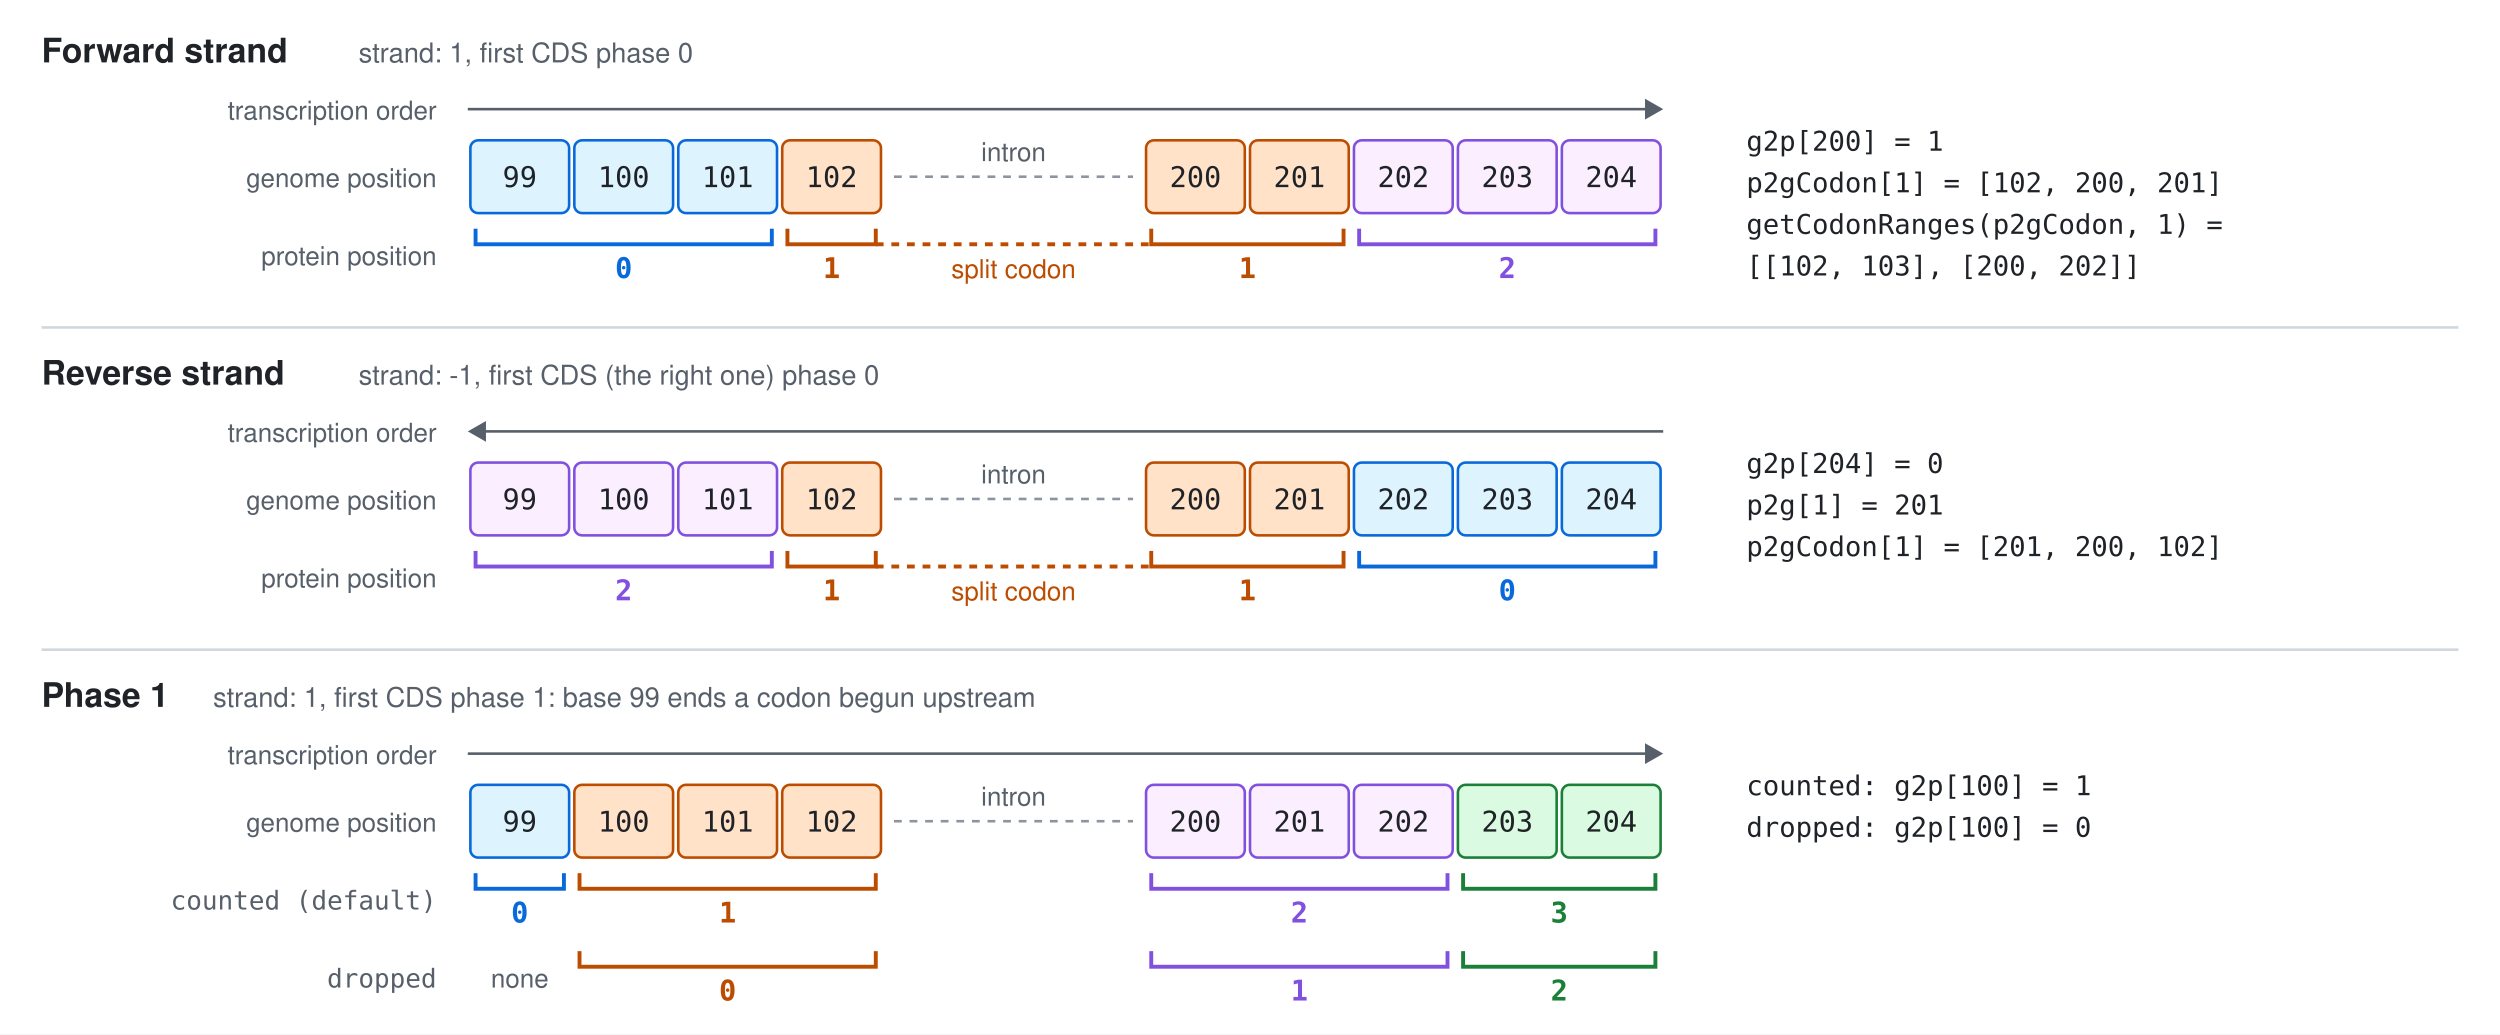
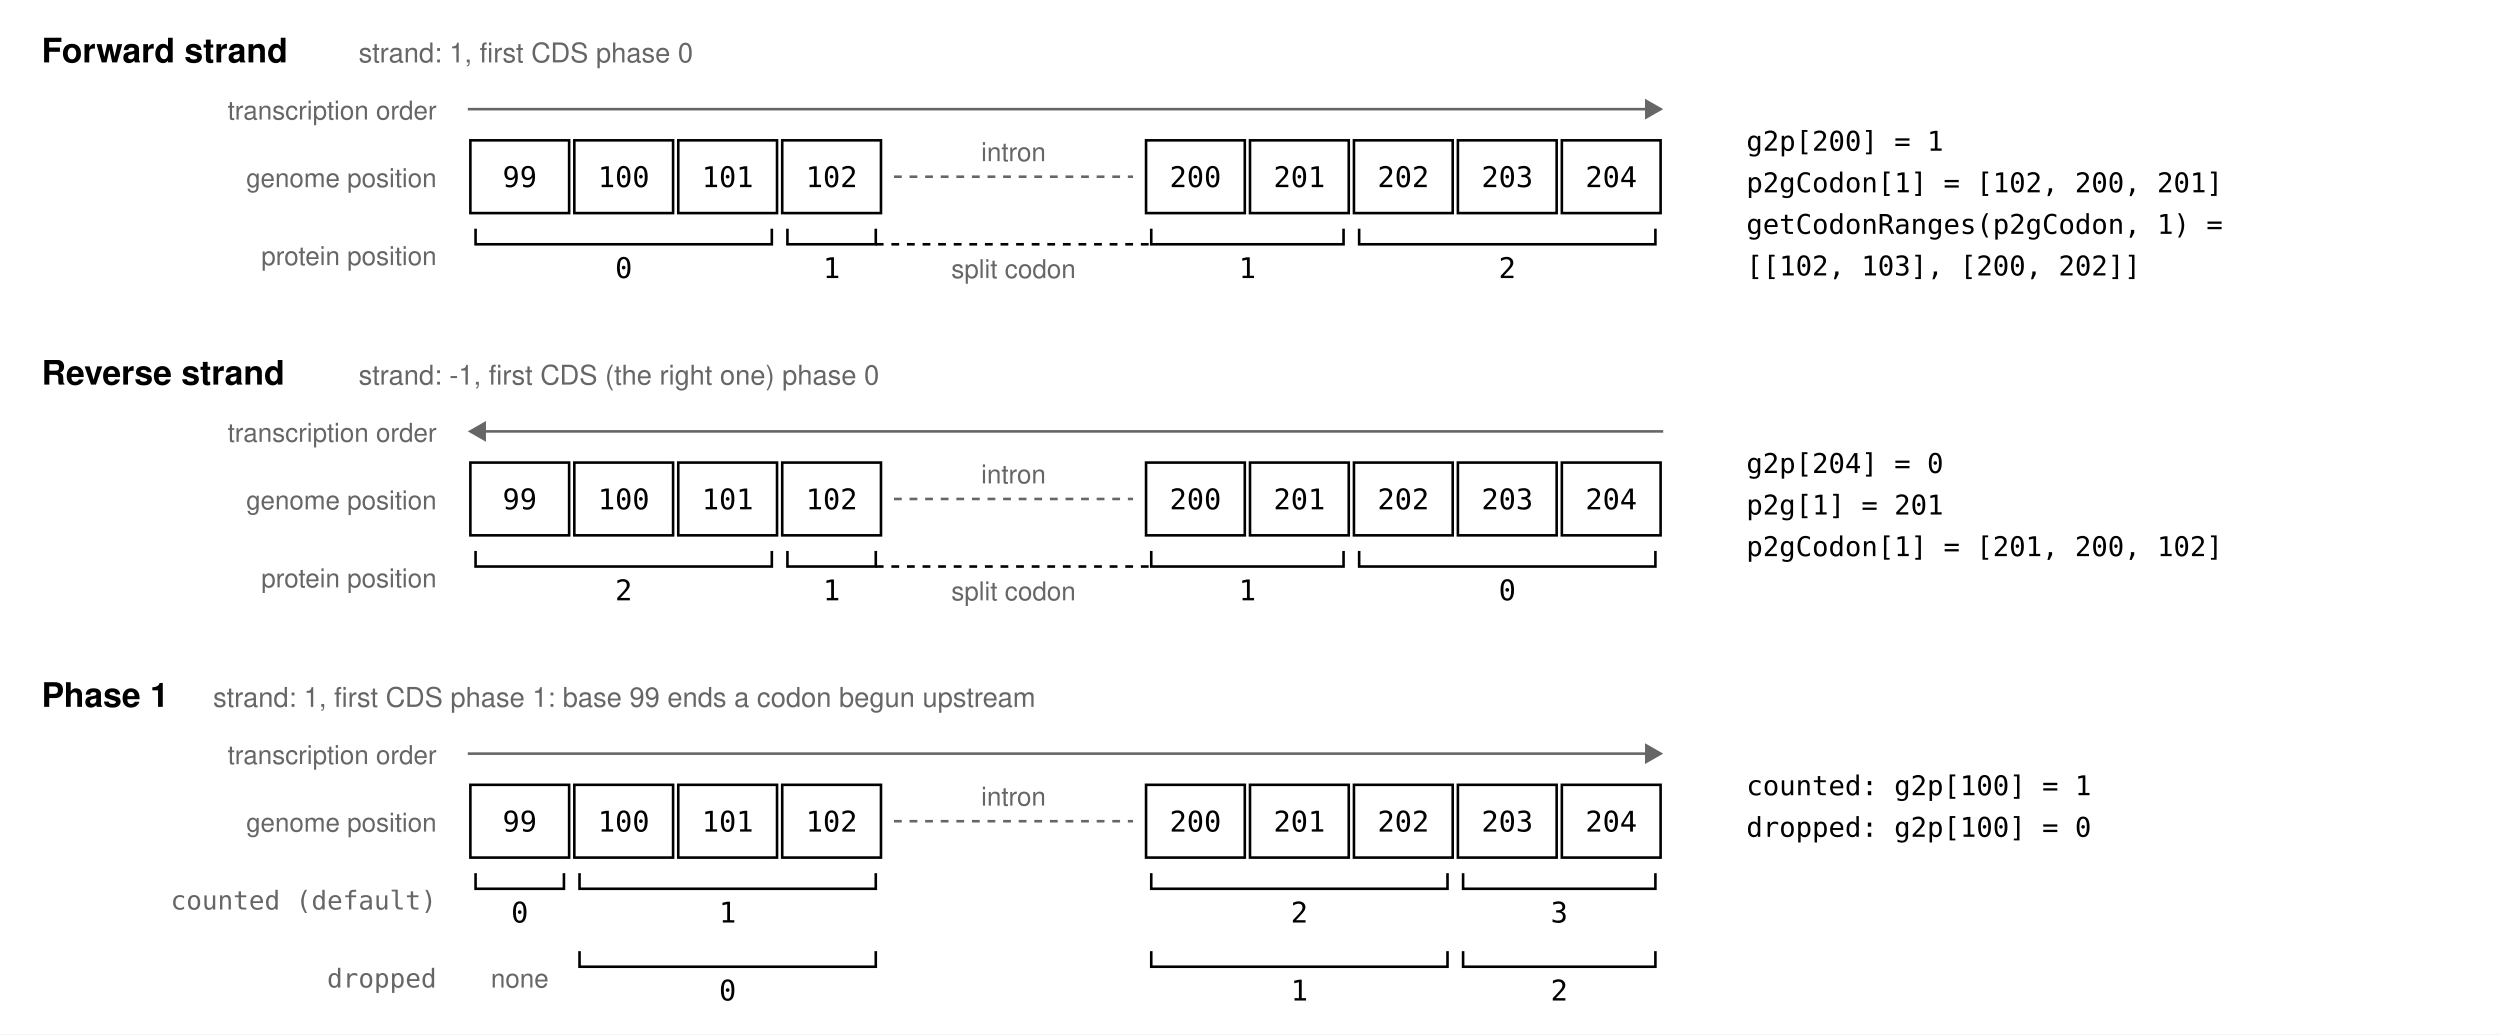
<svg xmlns="http://www.w3.org/2000/svg" viewBox="0 0 962 398" width="962" height="398" role="img" aria-label="Each CDS base numbered with its protein position, on the forward strand, the reverse strand and with phase 1">
-   <style>@media (prefers-color-scheme: dark) {[fill="#ffffff"]{fill:#0d1117}[stroke="#ffffff"]{stroke:#0d1117}[fill="#1f2328"]{fill:#e6edf3}[stroke="#1f2328"]{stroke:#e6edf3}[fill="#57606a"]{fill:#9198a1}[stroke="#57606a"]{stroke:#9198a1}[fill="#8c959f"]{fill:#656c76}[stroke="#8c959f"]{stroke:#656c76}[fill="#d0d7de"]{fill:#30363d}[stroke="#d0d7de"]{stroke:#30363d}[fill="#f6f8fa"]{fill:#151b23}[stroke="#f6f8fa"]{stroke:#151b23}[fill="#0969da"]{fill:#4493f8}[stroke="#0969da"]{stroke:#4493f8}[fill="#ddf4ff"]{fill:#0f2a47}[stroke="#ddf4ff"]{stroke:#0f2a47}[fill="#bc4c00"]{fill:#f0883e}[stroke="#bc4c00"]{stroke:#f0883e}[fill="#ffe2c8"]{fill:#3d2414}[stroke="#ffe2c8"]{stroke:#3d2414}[fill="#8250df"]{fill:#ab7df8}[stroke="#8250df"]{stroke:#ab7df8}[fill="#fbefff"]{fill:#2b1d45}[stroke="#fbefff"]{stroke:#2b1d45}[fill="#1a7f37"]{fill:#3fb950}[stroke="#1a7f37"]{stroke:#3fb950}[fill="#dafbe1"]{fill:#12301d}[stroke="#dafbe1"]{stroke:#12301d}}</style>
+   <style>@media (prefers-color-scheme: dark) {[fill="#ffffff"]{fill:#0d1117}[stroke="#ffffff"]{stroke:#0d1117}[fill="#000000"]{fill:#e6edf3}[stroke="#000000"]{stroke:#e6edf3}[fill="#666666"]{fill:#9198a1}[stroke="#666666"]{stroke:#9198a1}}</style>
  <rect width="962" height="398" fill="#ffffff" />
-   <text x="16" y="24" font-family="Helvetica,Arial,sans-serif" font-size="13" fill="#1f2328" text-anchor="start" font-weight="bold">Forward strand</text>
-   <text x="138" y="24" font-family="Helvetica,Arial,sans-serif" font-size="10.5" fill="#57606a" text-anchor="start">strand: 1, first CDS phase 0</text>
-   <line x1="180" y1="42" x2="634" y2="42" stroke="#57606a" />
-   <path d="M640 42 l-7 -4 v8 z" fill="#57606a" />
-   <text x="168" y="46" font-family="Helvetica,Arial,sans-serif" font-size="10" fill="#57606a" text-anchor="end">transcription order</text>
-   <text x="168" y="72" font-family="Helvetica,Arial,sans-serif" font-size="10" fill="#57606a" text-anchor="end">genome position</text>
-   <line x1="344" y1="68" x2="436" y2="68" stroke="#8c959f" stroke-dasharray="3 3" />
-   <text x="390" y="62" font-family="Helvetica,Arial,sans-serif" font-size="10" fill="#57606a" text-anchor="middle">intron</text>
-   <rect x="181" y="54" width="38" height="28" rx="3" fill="#ddf4ff" stroke="#0969da" />
-   <text x="200" y="72" font-family="ui-monospace,SFMono-Regular,Menlo,Consolas,monospace" font-size="11" fill="#1f2328" text-anchor="middle">99</text>
-   <rect x="221" y="54" width="38" height="28" rx="3" fill="#ddf4ff" stroke="#0969da" />
-   <text x="240" y="72" font-family="ui-monospace,SFMono-Regular,Menlo,Consolas,monospace" font-size="11" fill="#1f2328" text-anchor="middle">100</text>
-   <rect x="261" y="54" width="38" height="28" rx="3" fill="#ddf4ff" stroke="#0969da" />
-   <text x="280" y="72" font-family="ui-monospace,SFMono-Regular,Menlo,Consolas,monospace" font-size="11" fill="#1f2328" text-anchor="middle">101</text>
-   <rect x="301" y="54" width="38" height="28" rx="3" fill="#ffe2c8" stroke="#bc4c00" />
-   <text x="320" y="72" font-family="ui-monospace,SFMono-Regular,Menlo,Consolas,monospace" font-size="11" fill="#1f2328" text-anchor="middle">102</text>
-   <rect x="441" y="54" width="38" height="28" rx="3" fill="#ffe2c8" stroke="#bc4c00" />
-   <text x="460" y="72" font-family="ui-monospace,SFMono-Regular,Menlo,Consolas,monospace" font-size="11" fill="#1f2328" text-anchor="middle">200</text>
-   <rect x="481" y="54" width="38" height="28" rx="3" fill="#ffe2c8" stroke="#bc4c00" />
-   <text x="500" y="72" font-family="ui-monospace,SFMono-Regular,Menlo,Consolas,monospace" font-size="11" fill="#1f2328" text-anchor="middle">201</text>
-   <rect x="521" y="54" width="38" height="28" rx="3" fill="#fbefff" stroke="#8250df" />
-   <text x="540" y="72" font-family="ui-monospace,SFMono-Regular,Menlo,Consolas,monospace" font-size="11" fill="#1f2328" text-anchor="middle">202</text>
-   <rect x="561" y="54" width="38" height="28" rx="3" fill="#fbefff" stroke="#8250df" />
-   <text x="580" y="72" font-family="ui-monospace,SFMono-Regular,Menlo,Consolas,monospace" font-size="11" fill="#1f2328" text-anchor="middle">203</text>
-   <rect x="601" y="54" width="38" height="28" rx="3" fill="#fbefff" stroke="#8250df" />
-   <text x="620" y="72" font-family="ui-monospace,SFMono-Regular,Menlo,Consolas,monospace" font-size="11" fill="#1f2328" text-anchor="middle">204</text>
-   <text x="168" y="102" font-family="Helvetica,Arial,sans-serif" font-size="10" fill="#57606a" text-anchor="end">protein position</text>
-   <path d="M183 88 V94 H297 V88" fill="none" stroke="#0969da" stroke-width="1.5" />
-   <text x="240" y="107" font-family="ui-monospace,SFMono-Regular,Menlo,Consolas,monospace" font-size="11" fill="#0969da" text-anchor="middle" font-weight="bold">0</text>
-   <path d="M303 88 V94 H337 V88" fill="none" stroke="#bc4c00" stroke-width="1.5" />
-   <text x="320" y="107" font-family="ui-monospace,SFMono-Regular,Menlo,Consolas,monospace" font-size="11" fill="#bc4c00" text-anchor="middle" font-weight="bold">1</text>
-   <line x1="337" y1="94" x2="443" y2="94" stroke="#bc4c00" stroke-width="1.5" stroke-dasharray="3 3" />
-   <text x="390" y="107" font-family="Helvetica,Arial,sans-serif" font-size="10" fill="#bc4c00" text-anchor="middle">split codon</text>
-   <path d="M443 88 V94 H517 V88" fill="none" stroke="#bc4c00" stroke-width="1.5" />
-   <text x="480" y="107" font-family="ui-monospace,SFMono-Regular,Menlo,Consolas,monospace" font-size="11" fill="#bc4c00" text-anchor="middle" font-weight="bold">1</text>
-   <path d="M523 88 V94 H637 V88" fill="none" stroke="#8250df" stroke-width="1.5" />
-   <text x="580" y="107" font-family="ui-monospace,SFMono-Regular,Menlo,Consolas,monospace" font-size="11" fill="#8250df" text-anchor="middle" font-weight="bold">2</text>
-   <text x="672" y="58" font-family="ui-monospace,SFMono-Regular,Menlo,Consolas,monospace" font-size="10.5" fill="#1f2328" text-anchor="start">g2p[200] = 1</text>
-   <text x="672" y="74" font-family="ui-monospace,SFMono-Regular,Menlo,Consolas,monospace" font-size="10.5" fill="#1f2328" text-anchor="start">p2gCodon[1] = [102, 200, 201]</text>
-   <text x="672" y="90" font-family="ui-monospace,SFMono-Regular,Menlo,Consolas,monospace" font-size="10.5" fill="#1f2328" text-anchor="start">getCodonRanges(p2gCodon, 1) =</text>
-   <text x="672" y="106" font-family="ui-monospace,SFMono-Regular,Menlo,Consolas,monospace" font-size="10.5" fill="#1f2328" text-anchor="start">[[102, 103], [200, 202]]</text>
-   <line x1="16" y1="126" x2="946" y2="126" stroke="#d0d7de" />
-   <text x="16" y="148" font-family="Helvetica,Arial,sans-serif" font-size="13" fill="#1f2328" text-anchor="start" font-weight="bold">Reverse strand</text>
-   <text x="138" y="148" font-family="Helvetica,Arial,sans-serif" font-size="10.5" fill="#57606a" text-anchor="start">strand: -1, first CDS (the right one) phase 0</text>
-   <line x1="640" y1="166" x2="186" y2="166" stroke="#57606a" />
-   <path d="M180 166 l7 -4 v8 z" fill="#57606a" />
-   <text x="168" y="170" font-family="Helvetica,Arial,sans-serif" font-size="10" fill="#57606a" text-anchor="end">transcription order</text>
-   <text x="168" y="196" font-family="Helvetica,Arial,sans-serif" font-size="10" fill="#57606a" text-anchor="end">genome position</text>
-   <line x1="344" y1="192" x2="436" y2="192" stroke="#8c959f" stroke-dasharray="3 3" />
-   <text x="390" y="186" font-family="Helvetica,Arial,sans-serif" font-size="10" fill="#57606a" text-anchor="middle">intron</text>
-   <rect x="181" y="178" width="38" height="28" rx="3" fill="#fbefff" stroke="#8250df" />
-   <text x="200" y="196" font-family="ui-monospace,SFMono-Regular,Menlo,Consolas,monospace" font-size="11" fill="#1f2328" text-anchor="middle">99</text>
-   <rect x="221" y="178" width="38" height="28" rx="3" fill="#fbefff" stroke="#8250df" />
-   <text x="240" y="196" font-family="ui-monospace,SFMono-Regular,Menlo,Consolas,monospace" font-size="11" fill="#1f2328" text-anchor="middle">100</text>
-   <rect x="261" y="178" width="38" height="28" rx="3" fill="#fbefff" stroke="#8250df" />
-   <text x="280" y="196" font-family="ui-monospace,SFMono-Regular,Menlo,Consolas,monospace" font-size="11" fill="#1f2328" text-anchor="middle">101</text>
-   <rect x="301" y="178" width="38" height="28" rx="3" fill="#ffe2c8" stroke="#bc4c00" />
-   <text x="320" y="196" font-family="ui-monospace,SFMono-Regular,Menlo,Consolas,monospace" font-size="11" fill="#1f2328" text-anchor="middle">102</text>
-   <rect x="441" y="178" width="38" height="28" rx="3" fill="#ffe2c8" stroke="#bc4c00" />
-   <text x="460" y="196" font-family="ui-monospace,SFMono-Regular,Menlo,Consolas,monospace" font-size="11" fill="#1f2328" text-anchor="middle">200</text>
-   <rect x="481" y="178" width="38" height="28" rx="3" fill="#ffe2c8" stroke="#bc4c00" />
-   <text x="500" y="196" font-family="ui-monospace,SFMono-Regular,Menlo,Consolas,monospace" font-size="11" fill="#1f2328" text-anchor="middle">201</text>
-   <rect x="521" y="178" width="38" height="28" rx="3" fill="#ddf4ff" stroke="#0969da" />
-   <text x="540" y="196" font-family="ui-monospace,SFMono-Regular,Menlo,Consolas,monospace" font-size="11" fill="#1f2328" text-anchor="middle">202</text>
-   <rect x="561" y="178" width="38" height="28" rx="3" fill="#ddf4ff" stroke="#0969da" />
-   <text x="580" y="196" font-family="ui-monospace,SFMono-Regular,Menlo,Consolas,monospace" font-size="11" fill="#1f2328" text-anchor="middle">203</text>
-   <rect x="601" y="178" width="38" height="28" rx="3" fill="#ddf4ff" stroke="#0969da" />
-   <text x="620" y="196" font-family="ui-monospace,SFMono-Regular,Menlo,Consolas,monospace" font-size="11" fill="#1f2328" text-anchor="middle">204</text>
-   <text x="168" y="226" font-family="Helvetica,Arial,sans-serif" font-size="10" fill="#57606a" text-anchor="end">protein position</text>
-   <path d="M183 212 V218 H297 V212" fill="none" stroke="#8250df" stroke-width="1.5" />
-   <text x="240" y="231" font-family="ui-monospace,SFMono-Regular,Menlo,Consolas,monospace" font-size="11" fill="#8250df" text-anchor="middle" font-weight="bold">2</text>
-   <path d="M303 212 V218 H337 V212" fill="none" stroke="#bc4c00" stroke-width="1.5" />
-   <text x="320" y="231" font-family="ui-monospace,SFMono-Regular,Menlo,Consolas,monospace" font-size="11" fill="#bc4c00" text-anchor="middle" font-weight="bold">1</text>
-   <line x1="337" y1="218" x2="443" y2="218" stroke="#bc4c00" stroke-width="1.5" stroke-dasharray="3 3" />
-   <text x="390" y="231" font-family="Helvetica,Arial,sans-serif" font-size="10" fill="#bc4c00" text-anchor="middle">split codon</text>
-   <path d="M443 212 V218 H517 V212" fill="none" stroke="#bc4c00" stroke-width="1.5" />
-   <text x="480" y="231" font-family="ui-monospace,SFMono-Regular,Menlo,Consolas,monospace" font-size="11" fill="#bc4c00" text-anchor="middle" font-weight="bold">1</text>
-   <path d="M523 212 V218 H637 V212" fill="none" stroke="#0969da" stroke-width="1.5" />
-   <text x="580" y="231" font-family="ui-monospace,SFMono-Regular,Menlo,Consolas,monospace" font-size="11" fill="#0969da" text-anchor="middle" font-weight="bold">0</text>
-   <text x="672" y="182" font-family="ui-monospace,SFMono-Regular,Menlo,Consolas,monospace" font-size="10.5" fill="#1f2328" text-anchor="start">g2p[204] = 0</text>
-   <text x="672" y="198" font-family="ui-monospace,SFMono-Regular,Menlo,Consolas,monospace" font-size="10.5" fill="#1f2328" text-anchor="start">p2g[1] = 201</text>
-   <text x="672" y="214" font-family="ui-monospace,SFMono-Regular,Menlo,Consolas,monospace" font-size="10.5" fill="#1f2328" text-anchor="start">p2gCodon[1] = [201, 200, 102]</text>
-   <line x1="16" y1="250" x2="946" y2="250" stroke="#d0d7de" />
-   <text x="16" y="272" font-family="Helvetica,Arial,sans-serif" font-size="13" fill="#1f2328" text-anchor="start" font-weight="bold">Phase 1</text>
-   <text x="82" y="272" font-family="Helvetica,Arial,sans-serif" font-size="10.5" fill="#57606a" text-anchor="start">strand: 1, first CDS phase 1: base 99 ends a codon begun upstream</text>
-   <line x1="180" y1="290" x2="634" y2="290" stroke="#57606a" />
-   <path d="M640 290 l-7 -4 v8 z" fill="#57606a" />
-   <text x="168" y="294" font-family="Helvetica,Arial,sans-serif" font-size="10" fill="#57606a" text-anchor="end">transcription order</text>
-   <text x="168" y="320" font-family="Helvetica,Arial,sans-serif" font-size="10" fill="#57606a" text-anchor="end">genome position</text>
-   <line x1="344" y1="316" x2="436" y2="316" stroke="#8c959f" stroke-dasharray="3 3" />
-   <text x="390" y="310" font-family="Helvetica,Arial,sans-serif" font-size="10" fill="#57606a" text-anchor="middle">intron</text>
-   <rect x="181" y="302" width="38" height="28" rx="3" fill="#ddf4ff" stroke="#0969da" />
-   <text x="200" y="320" font-family="ui-monospace,SFMono-Regular,Menlo,Consolas,monospace" font-size="11" fill="#1f2328" text-anchor="middle">99</text>
-   <rect x="221" y="302" width="38" height="28" rx="3" fill="#ffe2c8" stroke="#bc4c00" />
-   <text x="240" y="320" font-family="ui-monospace,SFMono-Regular,Menlo,Consolas,monospace" font-size="11" fill="#1f2328" text-anchor="middle">100</text>
-   <rect x="261" y="302" width="38" height="28" rx="3" fill="#ffe2c8" stroke="#bc4c00" />
-   <text x="280" y="320" font-family="ui-monospace,SFMono-Regular,Menlo,Consolas,monospace" font-size="11" fill="#1f2328" text-anchor="middle">101</text>
-   <rect x="301" y="302" width="38" height="28" rx="3" fill="#ffe2c8" stroke="#bc4c00" />
-   <text x="320" y="320" font-family="ui-monospace,SFMono-Regular,Menlo,Consolas,monospace" font-size="11" fill="#1f2328" text-anchor="middle">102</text>
-   <rect x="441" y="302" width="38" height="28" rx="3" fill="#fbefff" stroke="#8250df" />
-   <text x="460" y="320" font-family="ui-monospace,SFMono-Regular,Menlo,Consolas,monospace" font-size="11" fill="#1f2328" text-anchor="middle">200</text>
-   <rect x="481" y="302" width="38" height="28" rx="3" fill="#fbefff" stroke="#8250df" />
-   <text x="500" y="320" font-family="ui-monospace,SFMono-Regular,Menlo,Consolas,monospace" font-size="11" fill="#1f2328" text-anchor="middle">201</text>
-   <rect x="521" y="302" width="38" height="28" rx="3" fill="#fbefff" stroke="#8250df" />
-   <text x="540" y="320" font-family="ui-monospace,SFMono-Regular,Menlo,Consolas,monospace" font-size="11" fill="#1f2328" text-anchor="middle">202</text>
-   <rect x="561" y="302" width="38" height="28" rx="3" fill="#dafbe1" stroke="#1a7f37" />
-   <text x="580" y="320" font-family="ui-monospace,SFMono-Regular,Menlo,Consolas,monospace" font-size="11" fill="#1f2328" text-anchor="middle">203</text>
-   <rect x="601" y="302" width="38" height="28" rx="3" fill="#dafbe1" stroke="#1a7f37" />
-   <text x="620" y="320" font-family="ui-monospace,SFMono-Regular,Menlo,Consolas,monospace" font-size="11" fill="#1f2328" text-anchor="middle">204</text>
-   <text x="168" y="350" font-family="ui-monospace,SFMono-Regular,Menlo,Consolas,monospace" font-size="10" fill="#57606a" text-anchor="end">counted (default)</text>
-   <path d="M183 336 V342 H217 V336" fill="none" stroke="#0969da" stroke-width="1.5" />
-   <text x="200" y="355" font-family="ui-monospace,SFMono-Regular,Menlo,Consolas,monospace" font-size="11" fill="#0969da" text-anchor="middle" font-weight="bold">0</text>
-   <path d="M223 336 V342 H337 V336" fill="none" stroke="#bc4c00" stroke-width="1.5" />
-   <text x="280" y="355" font-family="ui-monospace,SFMono-Regular,Menlo,Consolas,monospace" font-size="11" fill="#bc4c00" text-anchor="middle" font-weight="bold">1</text>
-   <path d="M443 336 V342 H557 V336" fill="none" stroke="#8250df" stroke-width="1.5" />
-   <text x="500" y="355" font-family="ui-monospace,SFMono-Regular,Menlo,Consolas,monospace" font-size="11" fill="#8250df" text-anchor="middle" font-weight="bold">2</text>
-   <path d="M563 336 V342 H637 V336" fill="none" stroke="#1a7f37" stroke-width="1.5" />
-   <text x="600" y="355" font-family="ui-monospace,SFMono-Regular,Menlo,Consolas,monospace" font-size="11" fill="#1a7f37" text-anchor="middle" font-weight="bold">3</text>
-   <text x="168" y="380" font-family="ui-monospace,SFMono-Regular,Menlo,Consolas,monospace" font-size="10" fill="#57606a" text-anchor="end">dropped</text>
-   <path d="M223 366 V372 H337 V366" fill="none" stroke="#bc4c00" stroke-width="1.5" />
-   <text x="280" y="385" font-family="ui-monospace,SFMono-Regular,Menlo,Consolas,monospace" font-size="11" fill="#bc4c00" text-anchor="middle" font-weight="bold">0</text>
-   <path d="M443 366 V372 H557 V366" fill="none" stroke="#8250df" stroke-width="1.5" />
-   <text x="500" y="385" font-family="ui-monospace,SFMono-Regular,Menlo,Consolas,monospace" font-size="11" fill="#8250df" text-anchor="middle" font-weight="bold">1</text>
-   <path d="M563 366 V372 H637 V366" fill="none" stroke="#1a7f37" stroke-width="1.5" />
-   <text x="600" y="385" font-family="ui-monospace,SFMono-Regular,Menlo,Consolas,monospace" font-size="11" fill="#1a7f37" text-anchor="middle" font-weight="bold">2</text>
-   <text x="200" y="380" font-family="Helvetica,Arial,sans-serif" font-size="10" fill="#57606a" text-anchor="middle">none</text>
-   <text x="672" y="306" font-family="ui-monospace,SFMono-Regular,Menlo,Consolas,monospace" font-size="10.5" fill="#1f2328" text-anchor="start">counted: g2p[100] = 1</text>
-   <text x="672" y="322" font-family="ui-monospace,SFMono-Regular,Menlo,Consolas,monospace" font-size="10.5" fill="#1f2328" text-anchor="start">dropped: g2p[100] = 0</text>
+   <text x="16" y="24" font-family="Helvetica,Arial,sans-serif" font-size="13" fill="#000000" text-anchor="start" font-weight="bold">Forward strand</text>
+   <text x="138" y="24" font-family="Helvetica,Arial,sans-serif" font-size="10.5" fill="#666666" text-anchor="start">strand: 1, first CDS phase 0</text>
+   <line x1="180" y1="42" x2="634" y2="42" stroke="#666666" />
+   <path d="M640 42 l-7 -4 v8 z" fill="#666666" />
+   <text x="168" y="46" font-family="Helvetica,Arial,sans-serif" font-size="10" fill="#666666" text-anchor="end">transcription order</text>
+   <text x="168" y="72" font-family="Helvetica,Arial,sans-serif" font-size="10" fill="#666666" text-anchor="end">genome position</text>
+   <line x1="344" y1="68" x2="436" y2="68" stroke="#666666" stroke-dasharray="3 3" />
+   <text x="390" y="62" font-family="Helvetica,Arial,sans-serif" font-size="10" fill="#666666" text-anchor="middle">intron</text>
+   <rect x="181" y="54" width="38" height="28" fill="#ffffff" stroke="#000000" />
+   <text x="200" y="72" font-family="ui-monospace,SFMono-Regular,Menlo,Consolas,monospace" font-size="11" fill="#000000" text-anchor="middle">99</text>
+   <rect x="221" y="54" width="38" height="28" fill="#ffffff" stroke="#000000" />
+   <text x="240" y="72" font-family="ui-monospace,SFMono-Regular,Menlo,Consolas,monospace" font-size="11" fill="#000000" text-anchor="middle">100</text>
+   <rect x="261" y="54" width="38" height="28" fill="#ffffff" stroke="#000000" />
+   <text x="280" y="72" font-family="ui-monospace,SFMono-Regular,Menlo,Consolas,monospace" font-size="11" fill="#000000" text-anchor="middle">101</text>
+   <rect x="301" y="54" width="38" height="28" fill="#ffffff" stroke="#000000" />
+   <text x="320" y="72" font-family="ui-monospace,SFMono-Regular,Menlo,Consolas,monospace" font-size="11" fill="#000000" text-anchor="middle">102</text>
+   <rect x="441" y="54" width="38" height="28" fill="#ffffff" stroke="#000000" />
+   <text x="460" y="72" font-family="ui-monospace,SFMono-Regular,Menlo,Consolas,monospace" font-size="11" fill="#000000" text-anchor="middle">200</text>
+   <rect x="481" y="54" width="38" height="28" fill="#ffffff" stroke="#000000" />
+   <text x="500" y="72" font-family="ui-monospace,SFMono-Regular,Menlo,Consolas,monospace" font-size="11" fill="#000000" text-anchor="middle">201</text>
+   <rect x="521" y="54" width="38" height="28" fill="#ffffff" stroke="#000000" />
+   <text x="540" y="72" font-family="ui-monospace,SFMono-Regular,Menlo,Consolas,monospace" font-size="11" fill="#000000" text-anchor="middle">202</text>
+   <rect x="561" y="54" width="38" height="28" fill="#ffffff" stroke="#000000" />
+   <text x="580" y="72" font-family="ui-monospace,SFMono-Regular,Menlo,Consolas,monospace" font-size="11" fill="#000000" text-anchor="middle">203</text>
+   <rect x="601" y="54" width="38" height="28" fill="#ffffff" stroke="#000000" />
+   <text x="620" y="72" font-family="ui-monospace,SFMono-Regular,Menlo,Consolas,monospace" font-size="11" fill="#000000" text-anchor="middle">204</text>
+   <text x="168" y="102" font-family="Helvetica,Arial,sans-serif" font-size="10" fill="#666666" text-anchor="end">protein position</text>
+   <path d="M183 88 V94 H297 V88" fill="none" stroke="#000000" />
+   <text x="240" y="107" font-family="ui-monospace,SFMono-Regular,Menlo,Consolas,monospace" font-size="11" fill="#000000" text-anchor="middle">0</text>
+   <path d="M303 88 V94 H337 V88" fill="none" stroke="#000000" />
+   <text x="320" y="107" font-family="ui-monospace,SFMono-Regular,Menlo,Consolas,monospace" font-size="11" fill="#000000" text-anchor="middle">1</text>
+   <line x1="337" y1="94" x2="443" y2="94" stroke="#000000" stroke-dasharray="3 3" />
+   <text x="390" y="107" font-family="Helvetica,Arial,sans-serif" font-size="10" fill="#666666" text-anchor="middle">split codon</text>
+   <path d="M443 88 V94 H517 V88" fill="none" stroke="#000000" />
+   <text x="480" y="107" font-family="ui-monospace,SFMono-Regular,Menlo,Consolas,monospace" font-size="11" fill="#000000" text-anchor="middle">1</text>
+   <path d="M523 88 V94 H637 V88" fill="none" stroke="#000000" />
+   <text x="580" y="107" font-family="ui-monospace,SFMono-Regular,Menlo,Consolas,monospace" font-size="11" fill="#000000" text-anchor="middle">2</text>
+   <text x="672" y="58" font-family="ui-monospace,SFMono-Regular,Menlo,Consolas,monospace" font-size="10.5" fill="#000000" text-anchor="start">g2p[200] = 1</text>
+   <text x="672" y="74" font-family="ui-monospace,SFMono-Regular,Menlo,Consolas,monospace" font-size="10.5" fill="#000000" text-anchor="start">p2gCodon[1] = [102, 200, 201]</text>
+   <text x="672" y="90" font-family="ui-monospace,SFMono-Regular,Menlo,Consolas,monospace" font-size="10.5" fill="#000000" text-anchor="start">getCodonRanges(p2gCodon, 1) =</text>
+   <text x="672" y="106" font-family="ui-monospace,SFMono-Regular,Menlo,Consolas,monospace" font-size="10.5" fill="#000000" text-anchor="start">[[102, 103], [200, 202]]</text>
+   <text x="16" y="148" font-family="Helvetica,Arial,sans-serif" font-size="13" fill="#000000" text-anchor="start" font-weight="bold">Reverse strand</text>
+   <text x="138" y="148" font-family="Helvetica,Arial,sans-serif" font-size="10.5" fill="#666666" text-anchor="start">strand: -1, first CDS (the right one) phase 0</text>
+   <line x1="640" y1="166" x2="186" y2="166" stroke="#666666" />
+   <path d="M180 166 l7 -4 v8 z" fill="#666666" />
+   <text x="168" y="170" font-family="Helvetica,Arial,sans-serif" font-size="10" fill="#666666" text-anchor="end">transcription order</text>
+   <text x="168" y="196" font-family="Helvetica,Arial,sans-serif" font-size="10" fill="#666666" text-anchor="end">genome position</text>
+   <line x1="344" y1="192" x2="436" y2="192" stroke="#666666" stroke-dasharray="3 3" />
+   <text x="390" y="186" font-family="Helvetica,Arial,sans-serif" font-size="10" fill="#666666" text-anchor="middle">intron</text>
+   <rect x="181" y="178" width="38" height="28" fill="#ffffff" stroke="#000000" />
+   <text x="200" y="196" font-family="ui-monospace,SFMono-Regular,Menlo,Consolas,monospace" font-size="11" fill="#000000" text-anchor="middle">99</text>
+   <rect x="221" y="178" width="38" height="28" fill="#ffffff" stroke="#000000" />
+   <text x="240" y="196" font-family="ui-monospace,SFMono-Regular,Menlo,Consolas,monospace" font-size="11" fill="#000000" text-anchor="middle">100</text>
+   <rect x="261" y="178" width="38" height="28" fill="#ffffff" stroke="#000000" />
+   <text x="280" y="196" font-family="ui-monospace,SFMono-Regular,Menlo,Consolas,monospace" font-size="11" fill="#000000" text-anchor="middle">101</text>
+   <rect x="301" y="178" width="38" height="28" fill="#ffffff" stroke="#000000" />
+   <text x="320" y="196" font-family="ui-monospace,SFMono-Regular,Menlo,Consolas,monospace" font-size="11" fill="#000000" text-anchor="middle">102</text>
+   <rect x="441" y="178" width="38" height="28" fill="#ffffff" stroke="#000000" />
+   <text x="460" y="196" font-family="ui-monospace,SFMono-Regular,Menlo,Consolas,monospace" font-size="11" fill="#000000" text-anchor="middle">200</text>
+   <rect x="481" y="178" width="38" height="28" fill="#ffffff" stroke="#000000" />
+   <text x="500" y="196" font-family="ui-monospace,SFMono-Regular,Menlo,Consolas,monospace" font-size="11" fill="#000000" text-anchor="middle">201</text>
+   <rect x="521" y="178" width="38" height="28" fill="#ffffff" stroke="#000000" />
+   <text x="540" y="196" font-family="ui-monospace,SFMono-Regular,Menlo,Consolas,monospace" font-size="11" fill="#000000" text-anchor="middle">202</text>
+   <rect x="561" y="178" width="38" height="28" fill="#ffffff" stroke="#000000" />
+   <text x="580" y="196" font-family="ui-monospace,SFMono-Regular,Menlo,Consolas,monospace" font-size="11" fill="#000000" text-anchor="middle">203</text>
+   <rect x="601" y="178" width="38" height="28" fill="#ffffff" stroke="#000000" />
+   <text x="620" y="196" font-family="ui-monospace,SFMono-Regular,Menlo,Consolas,monospace" font-size="11" fill="#000000" text-anchor="middle">204</text>
+   <text x="168" y="226" font-family="Helvetica,Arial,sans-serif" font-size="10" fill="#666666" text-anchor="end">protein position</text>
+   <path d="M183 212 V218 H297 V212" fill="none" stroke="#000000" />
+   <text x="240" y="231" font-family="ui-monospace,SFMono-Regular,Menlo,Consolas,monospace" font-size="11" fill="#000000" text-anchor="middle">2</text>
+   <path d="M303 212 V218 H337 V212" fill="none" stroke="#000000" />
+   <text x="320" y="231" font-family="ui-monospace,SFMono-Regular,Menlo,Consolas,monospace" font-size="11" fill="#000000" text-anchor="middle">1</text>
+   <line x1="337" y1="218" x2="443" y2="218" stroke="#000000" stroke-dasharray="3 3" />
+   <text x="390" y="231" font-family="Helvetica,Arial,sans-serif" font-size="10" fill="#666666" text-anchor="middle">split codon</text>
+   <path d="M443 212 V218 H517 V212" fill="none" stroke="#000000" />
+   <text x="480" y="231" font-family="ui-monospace,SFMono-Regular,Menlo,Consolas,monospace" font-size="11" fill="#000000" text-anchor="middle">1</text>
+   <path d="M523 212 V218 H637 V212" fill="none" stroke="#000000" />
+   <text x="580" y="231" font-family="ui-monospace,SFMono-Regular,Menlo,Consolas,monospace" font-size="11" fill="#000000" text-anchor="middle">0</text>
+   <text x="672" y="182" font-family="ui-monospace,SFMono-Regular,Menlo,Consolas,monospace" font-size="10.5" fill="#000000" text-anchor="start">g2p[204] = 0</text>
+   <text x="672" y="198" font-family="ui-monospace,SFMono-Regular,Menlo,Consolas,monospace" font-size="10.5" fill="#000000" text-anchor="start">p2g[1] = 201</text>
+   <text x="672" y="214" font-family="ui-monospace,SFMono-Regular,Menlo,Consolas,monospace" font-size="10.5" fill="#000000" text-anchor="start">p2gCodon[1] = [201, 200, 102]</text>
+   <text x="16" y="272" font-family="Helvetica,Arial,sans-serif" font-size="13" fill="#000000" text-anchor="start" font-weight="bold">Phase 1</text>
+   <text x="82" y="272" font-family="Helvetica,Arial,sans-serif" font-size="10.5" fill="#666666" text-anchor="start">strand: 1, first CDS phase 1: base 99 ends a codon begun upstream</text>
+   <line x1="180" y1="290" x2="634" y2="290" stroke="#666666" />
+   <path d="M640 290 l-7 -4 v8 z" fill="#666666" />
+   <text x="168" y="294" font-family="Helvetica,Arial,sans-serif" font-size="10" fill="#666666" text-anchor="end">transcription order</text>
+   <text x="168" y="320" font-family="Helvetica,Arial,sans-serif" font-size="10" fill="#666666" text-anchor="end">genome position</text>
+   <line x1="344" y1="316" x2="436" y2="316" stroke="#666666" stroke-dasharray="3 3" />
+   <text x="390" y="310" font-family="Helvetica,Arial,sans-serif" font-size="10" fill="#666666" text-anchor="middle">intron</text>
+   <rect x="181" y="302" width="38" height="28" fill="#ffffff" stroke="#000000" />
+   <text x="200" y="320" font-family="ui-monospace,SFMono-Regular,Menlo,Consolas,monospace" font-size="11" fill="#000000" text-anchor="middle">99</text>
+   <rect x="221" y="302" width="38" height="28" fill="#ffffff" stroke="#000000" />
+   <text x="240" y="320" font-family="ui-monospace,SFMono-Regular,Menlo,Consolas,monospace" font-size="11" fill="#000000" text-anchor="middle">100</text>
+   <rect x="261" y="302" width="38" height="28" fill="#ffffff" stroke="#000000" />
+   <text x="280" y="320" font-family="ui-monospace,SFMono-Regular,Menlo,Consolas,monospace" font-size="11" fill="#000000" text-anchor="middle">101</text>
+   <rect x="301" y="302" width="38" height="28" fill="#ffffff" stroke="#000000" />
+   <text x="320" y="320" font-family="ui-monospace,SFMono-Regular,Menlo,Consolas,monospace" font-size="11" fill="#000000" text-anchor="middle">102</text>
+   <rect x="441" y="302" width="38" height="28" fill="#ffffff" stroke="#000000" />
+   <text x="460" y="320" font-family="ui-monospace,SFMono-Regular,Menlo,Consolas,monospace" font-size="11" fill="#000000" text-anchor="middle">200</text>
+   <rect x="481" y="302" width="38" height="28" fill="#ffffff" stroke="#000000" />
+   <text x="500" y="320" font-family="ui-monospace,SFMono-Regular,Menlo,Consolas,monospace" font-size="11" fill="#000000" text-anchor="middle">201</text>
+   <rect x="521" y="302" width="38" height="28" fill="#ffffff" stroke="#000000" />
+   <text x="540" y="320" font-family="ui-monospace,SFMono-Regular,Menlo,Consolas,monospace" font-size="11" fill="#000000" text-anchor="middle">202</text>
+   <rect x="561" y="302" width="38" height="28" fill="#ffffff" stroke="#000000" />
+   <text x="580" y="320" font-family="ui-monospace,SFMono-Regular,Menlo,Consolas,monospace" font-size="11" fill="#000000" text-anchor="middle">203</text>
+   <rect x="601" y="302" width="38" height="28" fill="#ffffff" stroke="#000000" />
+   <text x="620" y="320" font-family="ui-monospace,SFMono-Regular,Menlo,Consolas,monospace" font-size="11" fill="#000000" text-anchor="middle">204</text>
+   <text x="168" y="350" font-family="ui-monospace,SFMono-Regular,Menlo,Consolas,monospace" font-size="10" fill="#666666" text-anchor="end">counted (default)</text>
+   <path d="M183 336 V342 H217 V336" fill="none" stroke="#000000" />
+   <text x="200" y="355" font-family="ui-monospace,SFMono-Regular,Menlo,Consolas,monospace" font-size="11" fill="#000000" text-anchor="middle">0</text>
+   <path d="M223 336 V342 H337 V336" fill="none" stroke="#000000" />
+   <text x="280" y="355" font-family="ui-monospace,SFMono-Regular,Menlo,Consolas,monospace" font-size="11" fill="#000000" text-anchor="middle">1</text>
+   <path d="M443 336 V342 H557 V336" fill="none" stroke="#000000" />
+   <text x="500" y="355" font-family="ui-monospace,SFMono-Regular,Menlo,Consolas,monospace" font-size="11" fill="#000000" text-anchor="middle">2</text>
+   <path d="M563 336 V342 H637 V336" fill="none" stroke="#000000" />
+   <text x="600" y="355" font-family="ui-monospace,SFMono-Regular,Menlo,Consolas,monospace" font-size="11" fill="#000000" text-anchor="middle">3</text>
+   <text x="168" y="380" font-family="ui-monospace,SFMono-Regular,Menlo,Consolas,monospace" font-size="10" fill="#666666" text-anchor="end">dropped</text>
+   <path d="M223 366 V372 H337 V366" fill="none" stroke="#000000" />
+   <text x="280" y="385" font-family="ui-monospace,SFMono-Regular,Menlo,Consolas,monospace" font-size="11" fill="#000000" text-anchor="middle">0</text>
+   <path d="M443 366 V372 H557 V366" fill="none" stroke="#000000" />
+   <text x="500" y="385" font-family="ui-monospace,SFMono-Regular,Menlo,Consolas,monospace" font-size="11" fill="#000000" text-anchor="middle">1</text>
+   <path d="M563 366 V372 H637 V366" fill="none" stroke="#000000" />
+   <text x="600" y="385" font-family="ui-monospace,SFMono-Regular,Menlo,Consolas,monospace" font-size="11" fill="#000000" text-anchor="middle">2</text>
+   <text x="200" y="380" font-family="Helvetica,Arial,sans-serif" font-size="10" fill="#666666" text-anchor="middle">none</text>
+   <text x="672" y="306" font-family="ui-monospace,SFMono-Regular,Menlo,Consolas,monospace" font-size="10.5" fill="#000000" text-anchor="start">counted: g2p[100] = 1</text>
+   <text x="672" y="322" font-family="ui-monospace,SFMono-Regular,Menlo,Consolas,monospace" font-size="10.5" fill="#000000" text-anchor="start">dropped: g2p[100] = 0</text>
</svg>
